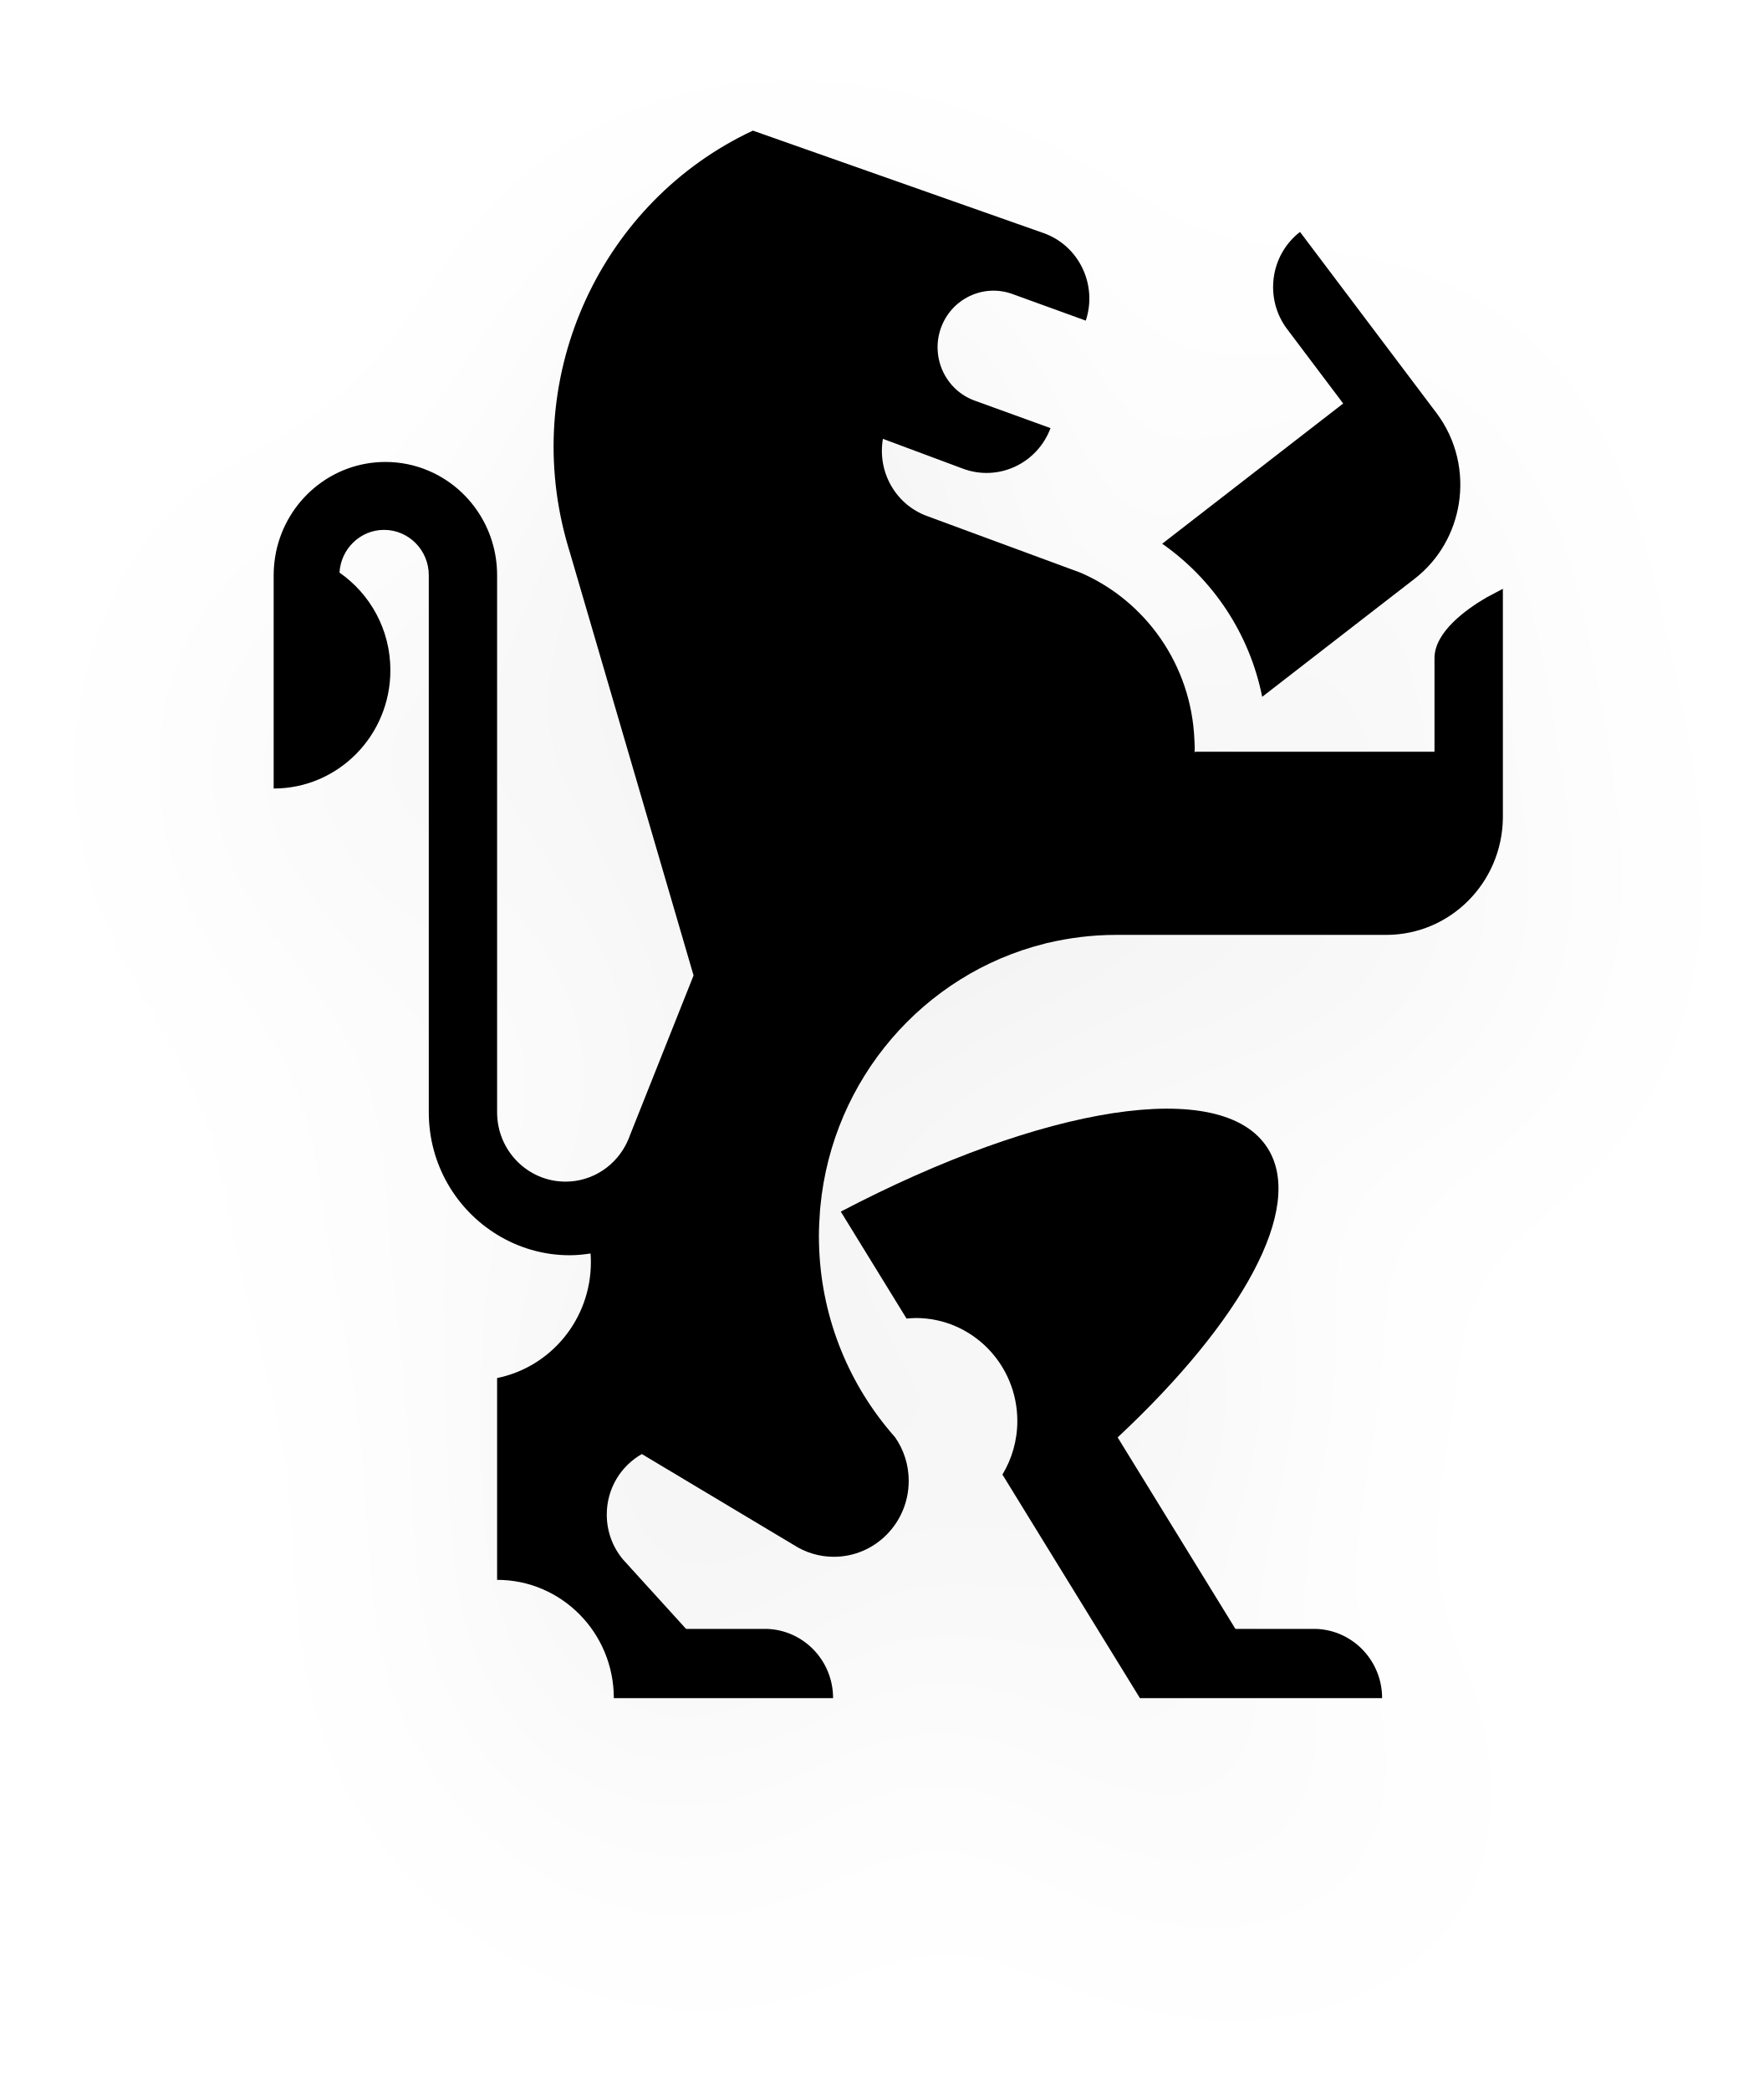
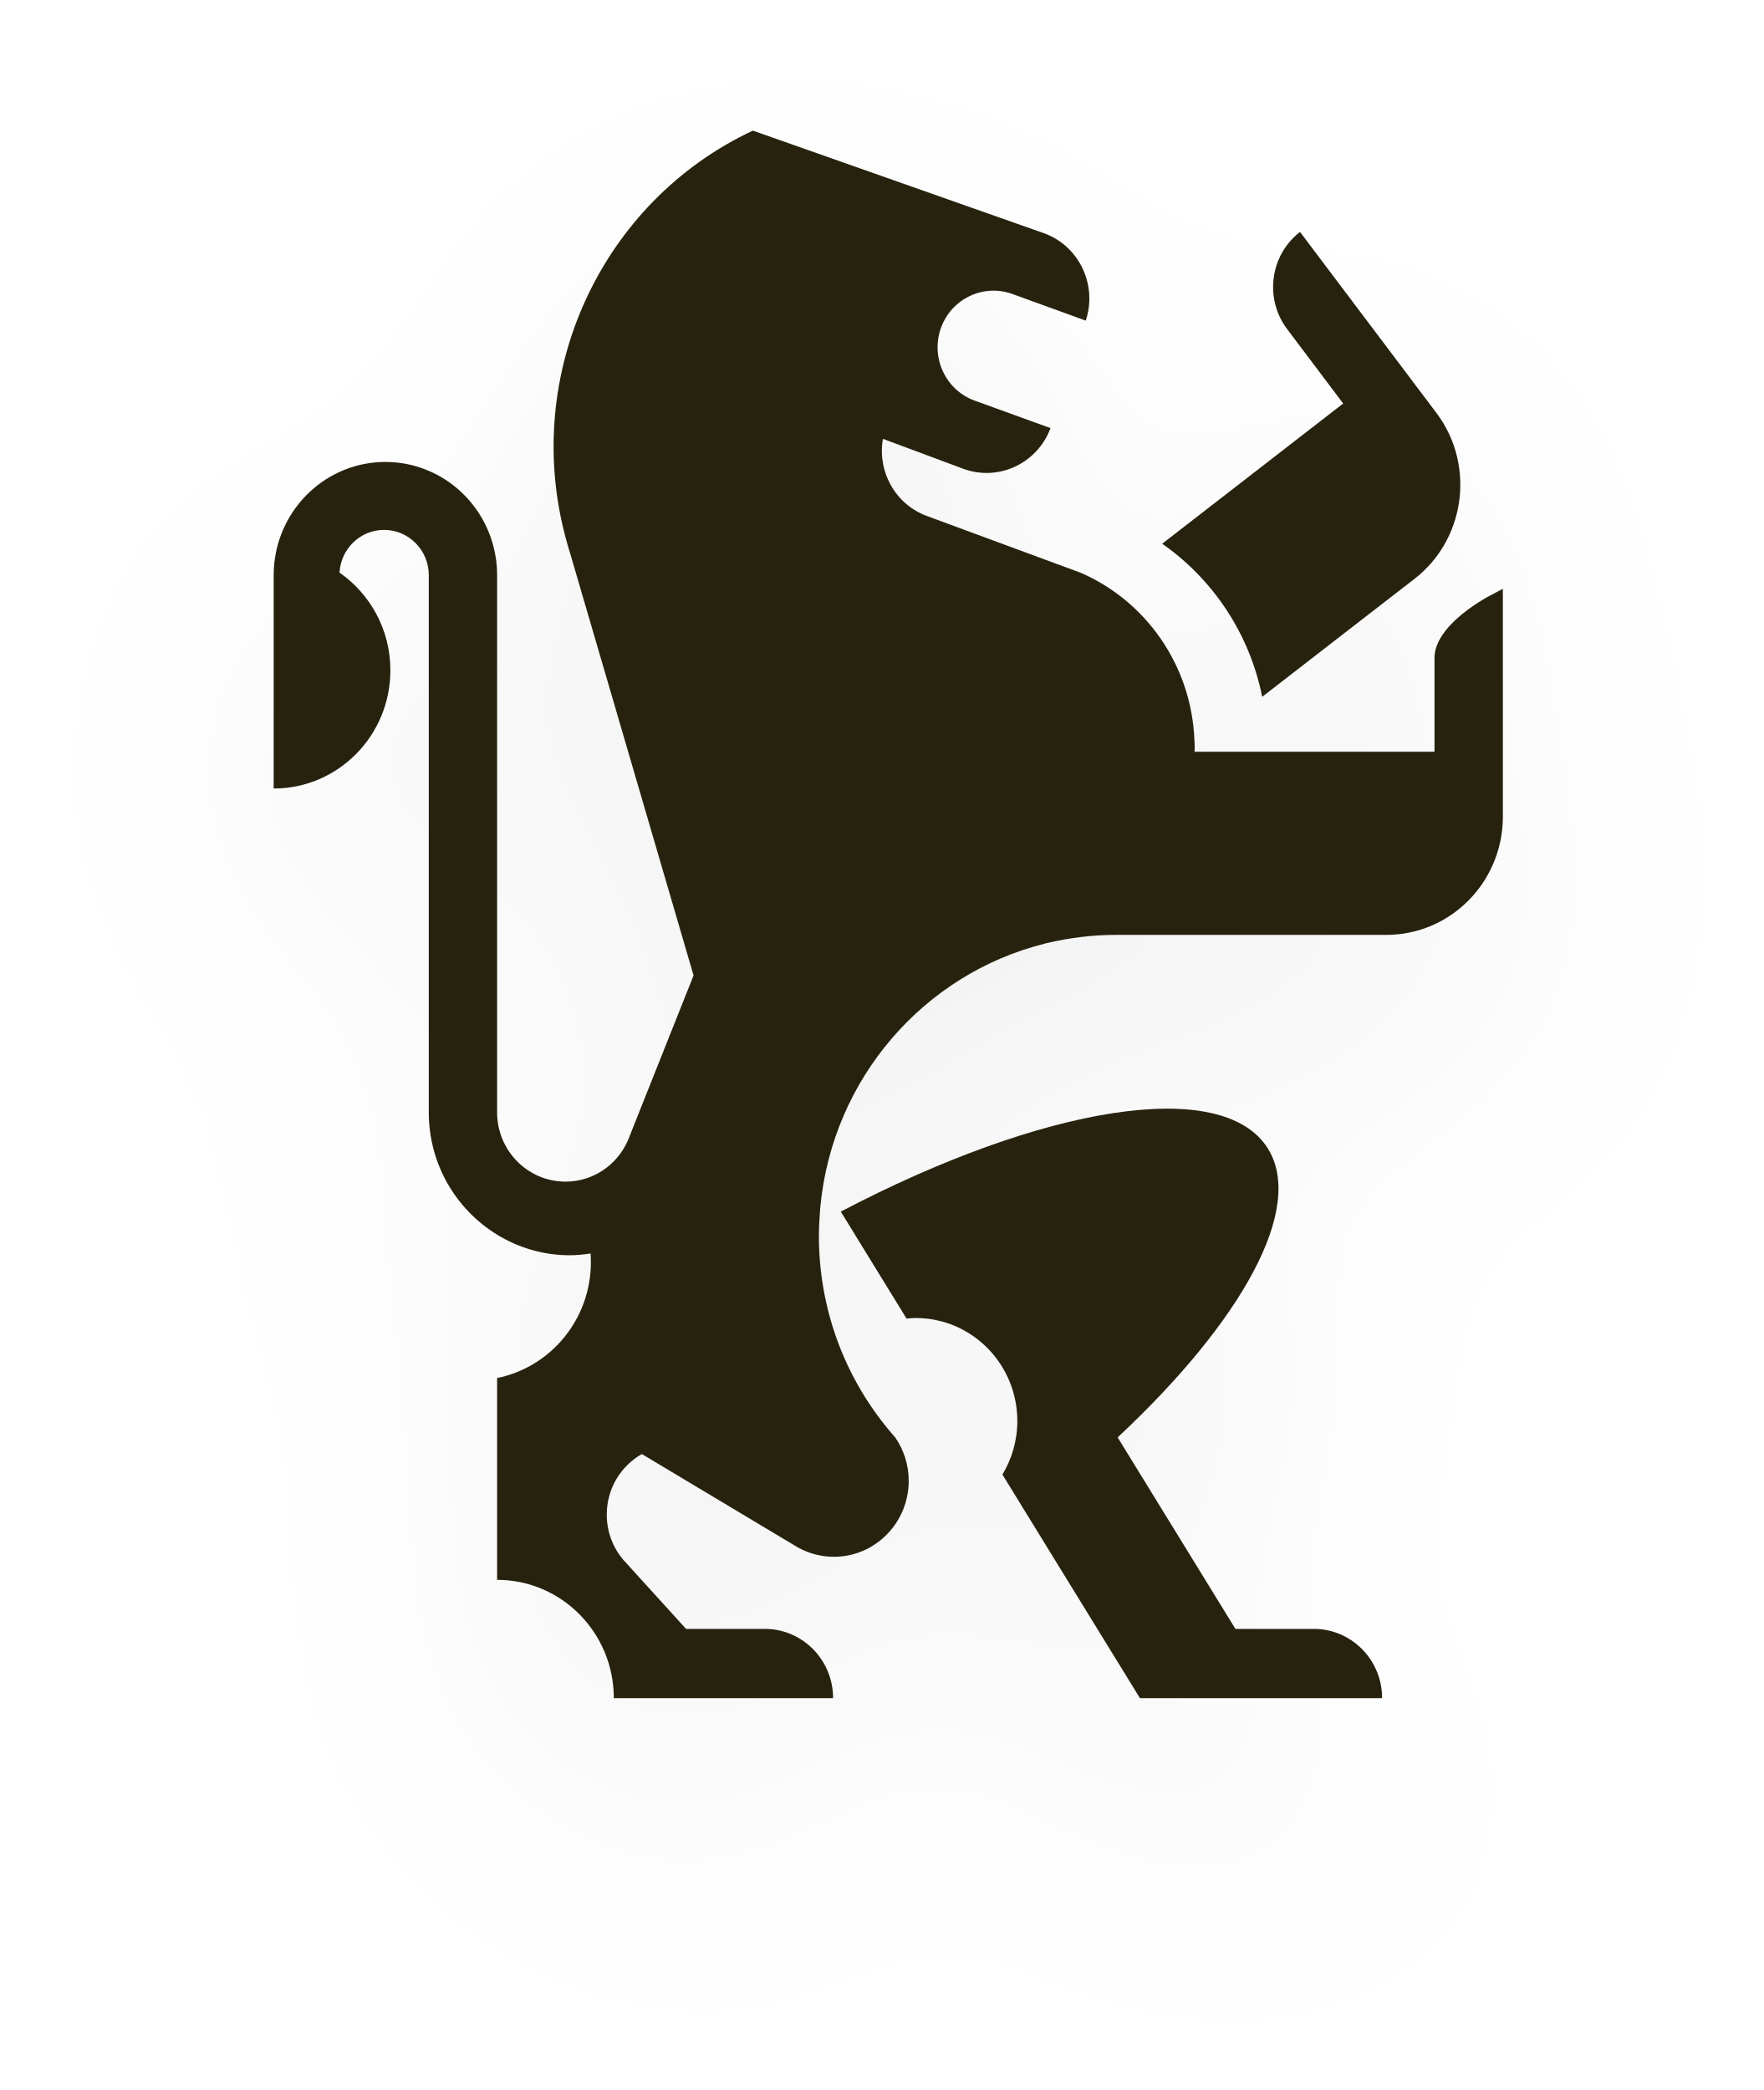
<svg xmlns="http://www.w3.org/2000/svg" width="27px" height="32px" viewBox="0 0 27 32" version="1.1">
  <defs>
    <filter x="-50%" y="-50%" width="200%" height="200%" filterUnits="objectBoundingBox" id="filter-1">
      <feOffset dx="0" dy="2" in="SourceAlpha" result="shadowOffsetOuter1" />
      <feGaussianBlur stdDeviation="2" in="shadowOffsetOuter1" result="shadowBlurOuter1" />
      <feColorMatrix values="0 0 0 0 0   0 0 0 0 0   0 0 0 0 0  0 0 0 0.05 0" type="matrix" in="shadowBlurOuter1" result="shadowMatrixOuter1" />
      <feMerge>
        <feMergeNode in="shadowMatrixOuter1" />
        <feMergeNode in="SourceGraphic" />
      </feMerge>
    </filter>
  </defs>
  <g id="OPt-2" stroke="none" stroke-width="1" fill="none" fill-rule="evenodd">
-     <g id="prog2_pro3_Mobile-Portrait_opt2-Copy-2" transform="translate(-10, -15)" fill="#000000">
+     <g id="prog2_pro3_Mobile-Portrait_opt2-Copy-2" transform="translate(-10, -15)" fill="#26210D">
      <g id="nav">
        <g id="Group-6" filter="url(#filter-1)">
          <g id="ic_home" transform="translate(14, 17)">
            <g id="Group" transform="translate(9.6, 12) scale(-1, 1) translate(-9.6, -12) ">
              <path d="M1.542,6.862 L2.436,7.554 L3.875,8.669 C4.069,7.7 4.63,6.867 5.406,6.325 L2.635,4.178 L3.493,3.039 C3.844,2.573 3.756,1.907 3.296,1.551 L1.207,4.323 C0.898,4.733 0.79,5.235 0.864,5.708 C0.934,6.15 1.163,6.568 1.542,6.862 L1.542,6.862 Z" id="Shape" />
              <path d="M10.327,16.551 C7.236,14.931 4.483,14.473 3.788,15.585 C3.218,16.499 4.188,18.233 6.088,20.008 L4.285,22.94 L3.057,22.94 C2.492,22.956 2.039,23.424 2.039,24 L3.633,24 L5.747,24 L6.399,22.94 L7.444,21.241 L7.852,20.577 C7.708,20.338 7.624,20.057 7.624,19.757 C7.624,18.886 8.321,18.18 9.18,18.18 C9.227,18.18 9.274,18.185 9.32,18.189 L10.327,16.551 L10.327,16.551 Z" id="Shape" />
              <path d="M18.974,6.453 C18.812,5.665 18.124,5.073 17.299,5.073 C17.064,5.073 16.839,5.121 16.635,5.209 C16.021,5.471 15.589,6.088 15.589,6.807 L15.589,15.031 C15.589,15.617 15.12,16.092 14.542,16.092 C14.121,16.092 13.759,15.84 13.593,15.476 C13.578,15.444 13.565,15.411 13.553,15.377 L12.581,12.935 L14.468,6.481 C14.469,6.477 14.471,6.472 14.472,6.468 C14.495,6.396 14.515,6.323 14.535,6.251 C15.222,3.722 13.986,1.082 11.673,0 L7.23,1.566 C6.684,1.755 6.393,2.356 6.576,2.909 L7.701,2.501 C8.146,2.34 8.636,2.575 8.795,3.025 C8.954,3.476 8.722,3.973 8.277,4.134 L7.116,4.555 C7.319,5.099 7.916,5.377 8.456,5.176 L9.682,4.719 C9.769,5.22 9.492,5.725 9.004,5.902 L6.655,6.769 C5.664,7.198 4.961,8.176 4.913,9.325 C4.911,9.367 4.908,9.409 4.908,9.452 C4.908,9.478 4.911,9.504 4.911,9.53 C4.907,9.518 4.904,9.51 4.904,9.51 L1.237,9.51 L1.237,8.076 C1.237,7.676 0.749,7.327 0.439,7.147 L0.19,7.015 L0.19,10.528 C0.204,11.517 0.997,12.314 1.976,12.314 L6.111,12.314 C6.478,12.314 6.834,12.359 7.175,12.441 C7.158,12.437 7.142,12.431 7.125,12.426 C7.143,12.432 7.161,12.437 7.179,12.441 C7.19,12.444 7.2,12.447 7.211,12.45 C9.054,12.912 10.454,14.514 10.64,16.477 C10.644,16.511 10.646,16.545 10.648,16.58 C10.656,16.694 10.662,16.808 10.662,16.924 C10.662,18.028 10.278,19.042 9.639,19.836 C9.593,19.894 9.544,19.951 9.495,20.007 C9.364,20.196 9.287,20.425 9.287,20.673 C9.287,21.315 9.8,21.836 10.434,21.836 C10.661,21.836 10.873,21.768 11.052,21.652 L13.373,20.263 C13.694,20.445 13.91,20.791 13.91,21.19 C13.91,21.453 13.816,21.694 13.659,21.88 L12.696,22.94 L11.52,22.94 L11.52,22.94 L11.463,22.94 C10.898,22.956 10.445,23.424 10.445,24 L12.538,24 L12.538,24 L13.802,24 C13.802,23 14.602,22.189 15.589,22.189 L15.589,19.099 C14.77,18.934 14.153,18.202 14.153,17.323 C14.153,17.279 14.155,17.236 14.158,17.192 C14.263,17.208 14.369,17.219 14.478,17.219 C14.885,17.219 15.264,17.103 15.589,16.904 C16.215,16.521 16.635,15.827 16.635,15.031 L16.635,6.807 C16.635,6.424 16.942,6.113 17.32,6.113 C17.684,6.113 17.981,6.403 18.002,6.767 C17.532,7.094 17.223,7.641 17.223,8.262 C17.223,9.263 18.023,10.073 19.01,10.073 L19.01,6.807 C19.01,6.686 18.997,6.567 18.974,6.453 L18.974,6.453 Z" id="Shape" />
            </g>
          </g>
        </g>
      </g>
    </g>
  </g>
</svg>
